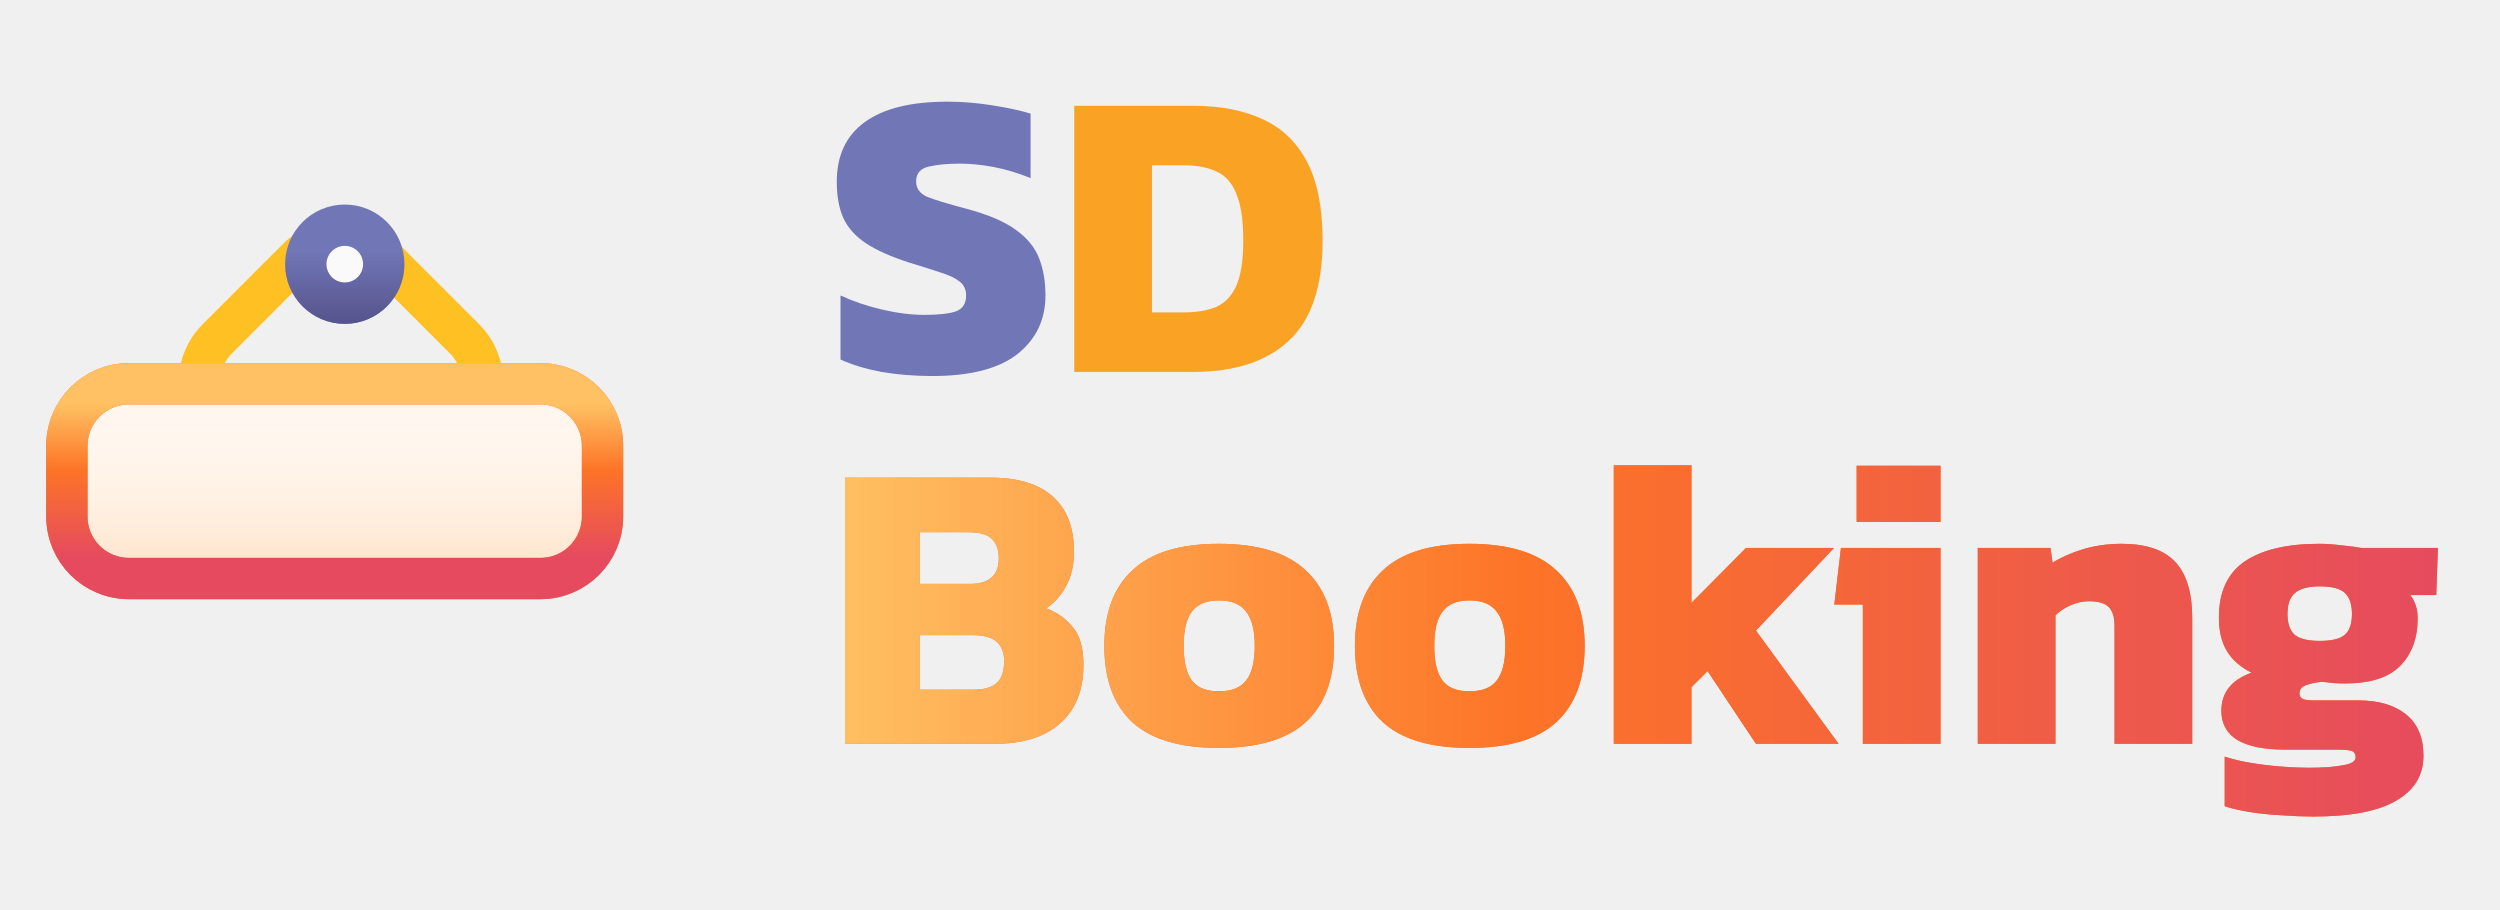
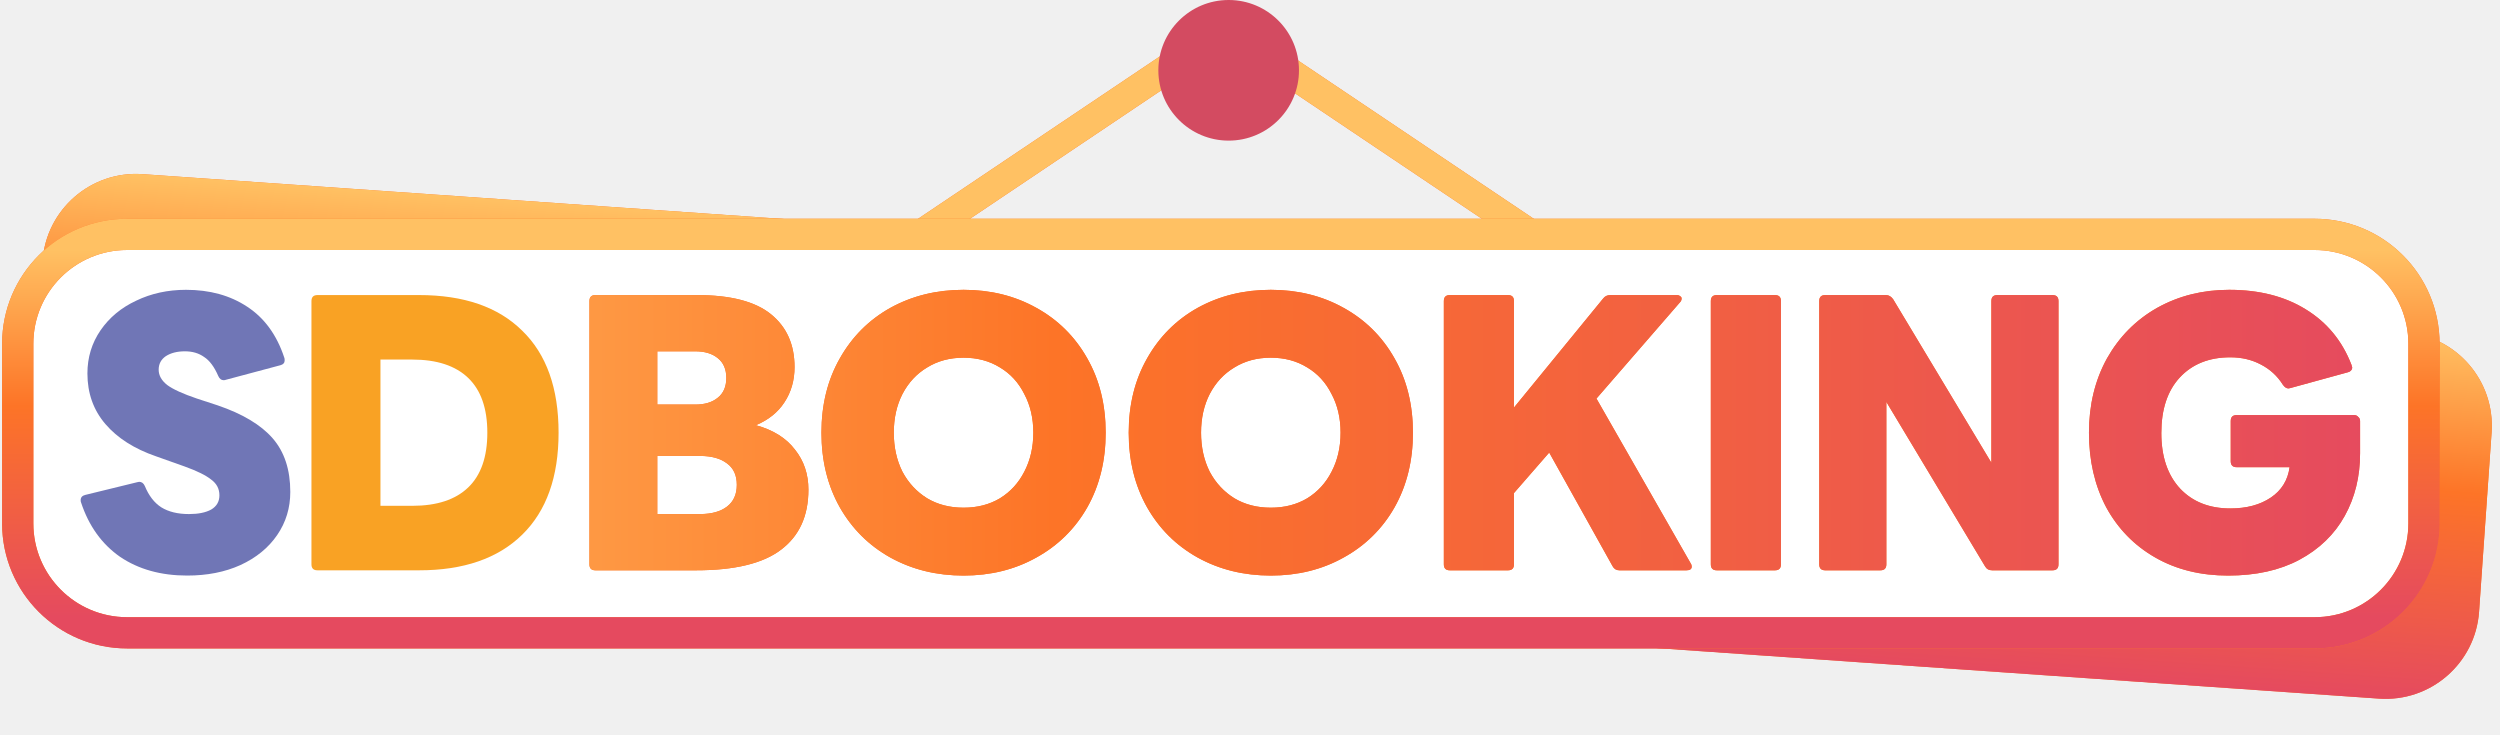
- <svg xmlns="http://www.w3.org/2000/svg" width="121" height="44" viewBox="0 0 121 44" fill="none">
-   <path d="M45.12 18.2C44.253 18.2 43.433 18.133 42.66 18C41.887 17.853 41.227 17.653 40.68 17.4V14.3C41.28 14.58 41.947 14.807 42.68 14.98C43.413 15.153 44.1 15.24 44.74 15.24C45.407 15.24 45.907 15.187 46.24 15.08C46.587 14.96 46.76 14.7 46.76 14.3C46.76 14.02 46.66 13.8 46.46 13.64C46.273 13.48 45.973 13.333 45.56 13.2C45.16 13.067 44.633 12.9 43.98 12.7C43.113 12.42 42.427 12.113 41.92 11.78C41.413 11.447 41.047 11.04 40.82 10.56C40.607 10.08 40.5 9.493 40.5 8.8C40.5 7.533 40.947 6.573 41.84 5.92C42.747 5.253 44.087 4.92 45.86 4.92C46.567 4.92 47.293 4.98 48.04 5.1C48.8 5.22 49.413 5.353 49.88 5.5V8.62C49.253 8.367 48.653 8.187 48.08 8.08C47.507 7.973 46.967 7.92 46.46 7.92C45.873 7.92 45.373 7.967 44.96 8.06C44.547 8.153 44.34 8.393 44.34 8.78C44.34 9.113 44.513 9.36 44.86 9.52C45.22 9.667 45.853 9.86 46.76 10.1C47.813 10.38 48.613 10.72 49.16 11.12C49.72 11.52 50.1 11.987 50.3 12.52C50.5 13.04 50.6 13.633 50.6 14.3C50.6 15.473 50.147 16.42 49.24 17.14C48.333 17.847 46.96 18.2 45.12 18.2Z" fill="#7076B6" />
-   <path d="M51.994 18V5.12H57.754C59.074 5.12 60.2 5.34 61.134 5.78C62.067 6.207 62.78 6.9 63.274 7.86C63.767 8.807 64.014 10.067 64.014 11.64C64.014 13.853 63.474 15.467 62.394 16.48C61.314 17.493 59.767 18 57.754 18H51.994ZM55.754 15.12H57.274C57.9 15.12 58.427 15.033 58.854 14.86C59.28 14.673 59.607 14.333 59.834 13.84C60.06 13.333 60.174 12.6 60.174 11.64C60.174 10.68 60.067 9.94 59.854 9.42C59.654 8.887 59.34 8.52 58.914 8.32C58.487 8.107 57.94 8 57.274 8H55.754V15.12Z" fill="#F9A224" />
-   <path d="M14.379 12.536C15.55 11.364 17.45 11.364 18.621 12.536L22.465 16.379C24.354 18.269 23.016 21.5 20.343 21.5H12.657C9.984 21.5 8.646 18.269 10.536 16.379L14.379 12.536Z" stroke="#FEC023" stroke-width="2" />
-   <circle cx="16.687" cy="12.787" r="1.887" fill="#FAFAFA" />
-   <circle cx="16.687" cy="12.787" r="1.887" stroke="#7076B6" stroke-width="2" />
-   <circle cx="16.687" cy="12.787" r="1.887" stroke="url(#paint0_linear_144_197)" stroke-width="2" />
-   <rect x="3.237" y="18.575" width="25.925" height="9.425" rx="3" fill="#FFF6EE" />
-   <rect x="3.237" y="18.575" width="25.925" height="9.425" rx="3" fill="url(#paint1_linear_144_197)" fill-opacity="0.35" />
-   <rect x="3.237" y="18.575" width="25.925" height="9.425" rx="3" stroke="#FD7427" stroke-width="2" />
-   <rect x="3.237" y="18.575" width="25.925" height="9.425" rx="3" stroke="url(#paint2_linear_144_197)" stroke-width="2" />
-   <path d="M40.9 36V23.12H47.98C49.287 23.12 50.28 23.427 50.96 24.04C51.64 24.653 51.98 25.533 51.98 26.68C51.98 27.347 51.853 27.907 51.6 28.36C51.36 28.813 51.04 29.173 50.64 29.44C51.187 29.653 51.62 29.967 51.94 30.38C52.273 30.78 52.44 31.38 52.44 32.18C52.44 33.393 52.067 34.333 51.32 35C50.573 35.667 49.513 36 48.14 36H40.9ZM44.52 28.26H46.96C47.88 28.26 48.34 27.847 48.34 27.02C48.34 26.607 48.227 26.293 48 26.08C47.787 25.867 47.407 25.76 46.86 25.76H44.52V28.26ZM44.52 33.38H47.12C47.627 33.38 48 33.273 48.24 33.06C48.48 32.847 48.6 32.493 48.6 32C48.6 31.587 48.48 31.273 48.24 31.06C48 30.847 47.6 30.74 47.04 30.74H44.52V33.38ZM58.989 36.2C57.096 36.2 55.696 35.78 54.789 34.94C53.896 34.1 53.449 32.873 53.449 31.26C53.449 29.66 53.903 28.44 54.809 27.6C55.716 26.747 57.109 26.32 58.989 26.32C60.883 26.32 62.283 26.747 63.189 27.6C64.109 28.44 64.569 29.66 64.569 31.26C64.569 32.873 64.116 34.1 63.209 34.94C62.303 35.78 60.896 36.2 58.989 36.2ZM58.989 33.46C59.603 33.46 60.043 33.287 60.309 32.94C60.589 32.593 60.729 32.033 60.729 31.26C60.729 30.5 60.589 29.947 60.309 29.6C60.043 29.24 59.603 29.06 58.989 29.06C58.389 29.06 57.956 29.24 57.689 29.6C57.423 29.947 57.289 30.5 57.289 31.26C57.289 32.033 57.423 32.593 57.689 32.94C57.956 33.287 58.389 33.46 58.989 33.46ZM71.118 36.2C69.225 36.2 67.825 35.78 66.918 34.94C66.025 34.1 65.578 32.873 65.578 31.26C65.578 29.66 66.031 28.44 66.938 27.6C67.845 26.747 69.238 26.32 71.118 26.32C73.011 26.32 74.412 26.747 75.318 27.6C76.238 28.44 76.698 29.66 76.698 31.26C76.698 32.873 76.245 34.1 75.338 34.94C74.431 35.78 73.025 36.2 71.118 36.2ZM71.118 33.46C71.731 33.46 72.171 33.287 72.438 32.94C72.718 32.593 72.858 32.033 72.858 31.26C72.858 30.5 72.718 29.947 72.438 29.6C72.171 29.24 71.731 29.06 71.118 29.06C70.518 29.06 70.085 29.24 69.818 29.6C69.552 29.947 69.418 30.5 69.418 31.26C69.418 32.033 69.552 32.593 69.818 32.94C70.085 33.287 70.518 33.46 71.118 33.46ZM78.107 36V22.52H81.867V29.18L84.507 26.52H88.767L84.987 30.52L88.987 36H84.987L82.647 32.48L81.867 33.26V36H78.107ZM89.861 25.26V22.54H93.921V25.26H89.861ZM90.161 36V29.26H88.781L89.101 26.52H93.921V36H90.161ZM95.724 36V26.52H99.244L99.344 27.24C99.704 27 100.178 26.787 100.764 26.6C101.364 26.413 102.004 26.32 102.684 26.32C103.871 26.32 104.738 26.613 105.284 27.2C105.831 27.787 106.104 28.693 106.104 29.92V36H102.344V30.3C102.344 29.873 102.251 29.567 102.064 29.38C101.878 29.193 101.551 29.1 101.084 29.1C100.804 29.1 100.511 29.167 100.204 29.3C99.911 29.433 99.671 29.593 99.484 29.78V36H95.724ZM111.955 39.52C111.488 39.52 110.981 39.5 110.435 39.46C109.888 39.433 109.368 39.38 108.875 39.3C108.395 39.22 107.995 39.127 107.675 39.02V36.62C108.035 36.74 108.448 36.84 108.915 36.92C109.395 37 109.881 37.06 110.375 37.1C110.868 37.14 111.321 37.16 111.735 37.16C112.441 37.16 112.995 37.12 113.395 37.04C113.808 36.973 114.015 36.847 114.015 36.66C114.015 36.5 113.948 36.393 113.815 36.34C113.681 36.3 113.428 36.28 113.055 36.28H110.555C109.581 36.28 108.828 36.127 108.295 35.82C107.775 35.5 107.515 35.027 107.515 34.4C107.515 33.52 108.001 32.907 108.975 32.56C108.428 32.28 108.028 31.927 107.775 31.5C107.521 31.073 107.395 30.533 107.395 29.88C107.395 28.653 107.808 27.753 108.635 27.18C109.475 26.607 110.681 26.32 112.255 26.32C112.588 26.32 112.961 26.347 113.375 26.4C113.788 26.44 114.088 26.48 114.275 26.52H117.995L117.915 28.8H116.655C116.895 29.107 117.015 29.48 117.015 29.92C117.015 30.893 116.728 31.667 116.155 32.24C115.595 32.8 114.708 33.08 113.495 33.08C113.321 33.08 113.135 33.073 112.935 33.06C112.735 33.033 112.548 33.013 112.375 33C112.081 33.027 111.828 33.08 111.615 33.16C111.401 33.24 111.295 33.373 111.295 33.56C111.295 33.693 111.355 33.787 111.475 33.84C111.595 33.88 111.761 33.9 111.975 33.9H114.155C115.128 33.9 115.895 34.127 116.455 34.58C117.015 35.033 117.295 35.7 117.295 36.58C117.295 37.513 116.861 38.233 115.995 38.74C115.128 39.26 113.781 39.52 111.955 39.52ZM112.275 31.02C112.861 31.02 113.268 30.92 113.495 30.72C113.721 30.52 113.835 30.187 113.835 29.72C113.835 29.253 113.721 28.913 113.495 28.7C113.268 28.487 112.861 28.38 112.275 28.38C111.728 28.38 111.328 28.487 111.075 28.7C110.835 28.9 110.715 29.24 110.715 29.72C110.715 30.173 110.828 30.507 111.055 30.72C111.295 30.92 111.701 31.02 112.275 31.02Z" fill="#FD7427" />
-   <path d="M40.9 36V23.12H47.98C49.287 23.12 50.28 23.427 50.96 24.04C51.64 24.653 51.98 25.533 51.98 26.68C51.98 27.347 51.853 27.907 51.6 28.36C51.36 28.813 51.04 29.173 50.64 29.44C51.187 29.653 51.62 29.967 51.94 30.38C52.273 30.78 52.44 31.38 52.44 32.18C52.44 33.393 52.067 34.333 51.32 35C50.573 35.667 49.513 36 48.14 36H40.9ZM44.52 28.26H46.96C47.88 28.26 48.34 27.847 48.34 27.02C48.34 26.607 48.227 26.293 48 26.08C47.787 25.867 47.407 25.76 46.86 25.76H44.52V28.26ZM44.52 33.38H47.12C47.627 33.38 48 33.273 48.24 33.06C48.48 32.847 48.6 32.493 48.6 32C48.6 31.587 48.48 31.273 48.24 31.06C48 30.847 47.6 30.74 47.04 30.74H44.52V33.38ZM58.989 36.2C57.096 36.2 55.696 35.78 54.789 34.94C53.896 34.1 53.449 32.873 53.449 31.26C53.449 29.66 53.903 28.44 54.809 27.6C55.716 26.747 57.109 26.32 58.989 26.32C60.883 26.32 62.283 26.747 63.189 27.6C64.109 28.44 64.569 29.66 64.569 31.26C64.569 32.873 64.116 34.1 63.209 34.94C62.303 35.78 60.896 36.2 58.989 36.2ZM58.989 33.46C59.603 33.46 60.043 33.287 60.309 32.94C60.589 32.593 60.729 32.033 60.729 31.26C60.729 30.5 60.589 29.947 60.309 29.6C60.043 29.24 59.603 29.06 58.989 29.06C58.389 29.06 57.956 29.24 57.689 29.6C57.423 29.947 57.289 30.5 57.289 31.26C57.289 32.033 57.423 32.593 57.689 32.94C57.956 33.287 58.389 33.46 58.989 33.46ZM71.118 36.2C69.225 36.2 67.825 35.78 66.918 34.94C66.025 34.1 65.578 32.873 65.578 31.26C65.578 29.66 66.031 28.44 66.938 27.6C67.845 26.747 69.238 26.32 71.118 26.32C73.011 26.32 74.412 26.747 75.318 27.6C76.238 28.44 76.698 29.66 76.698 31.26C76.698 32.873 76.245 34.1 75.338 34.94C74.431 35.78 73.025 36.2 71.118 36.2ZM71.118 33.46C71.731 33.46 72.171 33.287 72.438 32.94C72.718 32.593 72.858 32.033 72.858 31.26C72.858 30.5 72.718 29.947 72.438 29.6C72.171 29.24 71.731 29.06 71.118 29.06C70.518 29.06 70.085 29.24 69.818 29.6C69.552 29.947 69.418 30.5 69.418 31.26C69.418 32.033 69.552 32.593 69.818 32.94C70.085 33.287 70.518 33.46 71.118 33.46ZM78.107 36V22.52H81.867V29.18L84.507 26.52H88.767L84.987 30.52L88.987 36H84.987L82.647 32.48L81.867 33.26V36H78.107ZM89.861 25.26V22.54H93.921V25.26H89.861ZM90.161 36V29.26H88.781L89.101 26.52H93.921V36H90.161ZM95.724 36V26.52H99.244L99.344 27.24C99.704 27 100.178 26.787 100.764 26.6C101.364 26.413 102.004 26.32 102.684 26.32C103.871 26.32 104.738 26.613 105.284 27.2C105.831 27.787 106.104 28.693 106.104 29.92V36H102.344V30.3C102.344 29.873 102.251 29.567 102.064 29.38C101.878 29.193 101.551 29.1 101.084 29.1C100.804 29.1 100.511 29.167 100.204 29.3C99.911 29.433 99.671 29.593 99.484 29.78V36H95.724ZM111.955 39.52C111.488 39.52 110.981 39.5 110.435 39.46C109.888 39.433 109.368 39.38 108.875 39.3C108.395 39.22 107.995 39.127 107.675 39.02V36.62C108.035 36.74 108.448 36.84 108.915 36.92C109.395 37 109.881 37.06 110.375 37.1C110.868 37.14 111.321 37.16 111.735 37.16C112.441 37.16 112.995 37.12 113.395 37.04C113.808 36.973 114.015 36.847 114.015 36.66C114.015 36.5 113.948 36.393 113.815 36.34C113.681 36.3 113.428 36.28 113.055 36.28H110.555C109.581 36.28 108.828 36.127 108.295 35.82C107.775 35.5 107.515 35.027 107.515 34.4C107.515 33.52 108.001 32.907 108.975 32.56C108.428 32.28 108.028 31.927 107.775 31.5C107.521 31.073 107.395 30.533 107.395 29.88C107.395 28.653 107.808 27.753 108.635 27.18C109.475 26.607 110.681 26.32 112.255 26.32C112.588 26.32 112.961 26.347 113.375 26.4C113.788 26.44 114.088 26.48 114.275 26.52H117.995L117.915 28.8H116.655C116.895 29.107 117.015 29.48 117.015 29.92C117.015 30.893 116.728 31.667 116.155 32.24C115.595 32.8 114.708 33.08 113.495 33.08C113.321 33.08 113.135 33.073 112.935 33.06C112.735 33.033 112.548 33.013 112.375 33C112.081 33.027 111.828 33.08 111.615 33.16C111.401 33.24 111.295 33.373 111.295 33.56C111.295 33.693 111.355 33.787 111.475 33.84C111.595 33.88 111.761 33.9 111.975 33.9H114.155C115.128 33.9 115.895 34.127 116.455 34.58C117.015 35.033 117.295 35.7 117.295 36.58C117.295 37.513 116.861 38.233 115.995 38.74C115.128 39.26 113.781 39.52 111.955 39.52ZM112.275 31.02C112.861 31.02 113.268 30.92 113.495 30.72C113.721 30.52 113.835 30.187 113.835 29.72C113.835 29.253 113.721 28.913 113.495 28.7C113.268 28.487 112.861 28.38 112.275 28.38C111.728 28.38 111.328 28.487 111.075 28.7C110.835 28.9 110.715 29.24 110.715 29.72C110.715 30.173 110.828 30.507 111.055 30.72C111.295 30.92 111.701 31.02 112.275 31.02Z" fill="url(#paint3_linear_144_197)" />
+ <svg xmlns="http://www.w3.org/2000/svg" width="320" height="94" viewBox="0 0 320 94" fill="none">
+   <line y1="-2" x2="57.395" y2="-2" transform="matrix(0.830153 -0.557535 0.830153 0.557535 109.269 38)" stroke="#FD7427" stroke-width="4" />
+   <line y1="-2" x2="57.395" y2="-2" transform="matrix(0.830153 -0.557535 0.830153 0.557535 109.269 38)" stroke="url(#paint0_linear_552_3533)" stroke-width="4" />
+   <line y1="-2" x2="57.395" y2="-2" transform="matrix(-0.830153 -0.557535 -0.830153 0.557535 204.563 38)" stroke="#FD7427" stroke-width="4" />
+   <line y1="-2" x2="57.395" y2="-2" transform="matrix(-0.830153 -0.557535 -0.830153 0.557535 204.563 38)" stroke="url(#paint1_linear_552_3533)" stroke-width="4" />
+   <circle cx="157.269" cy="9" r="9" fill="#D34B61" />
+   <rect x="6.279" y="21.454" width="314.25" height="47" rx="12" transform="rotate(4 6.27856 21.4541)" fill="#FD7427" />
+   <rect x="6.279" y="21.454" width="314.25" height="47" rx="12" transform="rotate(4 6.27856 21.4541)" fill="url(#paint2_linear_552_3533)" />
+   <rect x="2.269" y="30" width="308" height="51" rx="14" fill="white" />
+   <rect x="2.269" y="30" width="308" height="51" rx="14" stroke="#FD7427" stroke-width="4" />
+   <rect x="2.269" y="30" width="308" height="51" rx="14" stroke="url(#paint3_linear_552_3533)" stroke-width="4" />
+   <path d="M23.957 73.672C20.597 73.672 17.733 72.872 15.365 71.272C13.029 69.64 11.365 67.32 10.373 64.312C10.341 64.248 10.325 64.152 10.325 64.024C10.325 63.672 10.517 63.448 10.901 63.352L17.573 61.72L17.813 61.672C18.133 61.672 18.373 61.848 18.533 62.2C19.045 63.448 19.749 64.36 20.645 64.936C21.573 65.512 22.757 65.8 24.197 65.8C25.381 65.8 26.325 65.608 27.029 65.224C27.733 64.808 28.085 64.2 28.085 63.4C28.085 62.568 27.733 61.896 27.029 61.384C26.357 60.84 25.221 60.28 23.621 59.704L19.973 58.408C17.189 57.448 15.029 56.072 13.493 54.28C11.957 52.488 11.189 50.328 11.189 47.8C11.189 45.752 11.749 43.912 12.869 42.28C13.989 40.648 15.509 39.384 17.429 38.488C19.349 37.56 21.477 37.096 23.813 37.096C26.853 37.096 29.461 37.816 31.637 39.256C33.845 40.696 35.429 42.872 36.389 45.784C36.421 45.848 36.437 45.96 36.437 46.12C36.437 46.44 36.261 46.648 35.909 46.744L28.901 48.616C28.837 48.648 28.741 48.664 28.613 48.664C28.325 48.664 28.101 48.488 27.941 48.136C27.429 46.952 26.821 46.136 26.117 45.688C25.445 45.208 24.629 44.968 23.669 44.968C22.677 44.968 21.861 45.176 21.221 45.592C20.613 46.008 20.309 46.584 20.309 47.32C20.309 48.056 20.677 48.712 21.413 49.288C22.149 49.832 23.413 50.408 25.205 51.016L27.845 51.88C31.045 52.968 33.397 54.376 34.901 56.104C36.405 57.832 37.157 60.12 37.157 62.968C37.157 65.016 36.597 66.856 35.477 68.488C34.357 70.12 32.789 71.4 30.773 72.328C28.789 73.224 26.517 73.672 23.957 73.672Z" fill="#7076B6" />
+   <path d="M40.634 73C40.122 73 39.866 72.744 39.866 72.232V38.536C39.866 38.024 40.122 37.768 40.634 37.768H53.642C59.37 37.768 63.77 39.288 66.842 42.328C69.946 45.336 71.498 49.688 71.498 55.384C71.498 61.048 69.946 65.4 66.842 68.44C63.738 71.48 59.338 73 53.642 73H40.634ZM48.698 46.024V64.744H52.778C55.914 64.744 58.298 63.96 59.93 62.392C61.562 60.824 62.378 58.488 62.378 55.384C62.378 52.28 61.562 49.944 59.93 48.376C58.298 46.808 55.914 46.024 52.778 46.024H48.698Z" fill="#F9A224" />
+   <path d="M76.214 73C75.702 73 75.446 72.744 75.446 72.232V38.536C75.446 38.024 75.702 37.768 76.214 37.768H89.222C93.51 37.768 96.662 38.584 98.678 40.216C100.694 41.848 101.702 44.104 101.702 46.984C101.702 48.68 101.27 50.184 100.406 51.496C99.574 52.776 98.358 53.752 96.758 54.424C98.966 55.032 100.63 56.072 101.75 57.544C102.902 58.984 103.478 60.696 103.478 62.68C103.478 66.04 102.31 68.6 99.974 70.36C97.67 72.12 94.038 73 89.078 73H76.214ZM84.134 44.968V51.784H88.982C90.198 51.784 91.158 51.496 91.862 50.92C92.598 50.344 92.966 49.496 92.966 48.376C92.966 47.256 92.598 46.408 91.862 45.832C91.158 45.256 90.198 44.968 88.982 44.968H84.134ZM84.134 58.36V65.8H89.606C91.078 65.8 92.23 65.48 93.062 64.84C93.894 64.2 94.31 63.272 94.31 62.056C94.31 60.84 93.894 59.928 93.062 59.32C92.23 58.68 91.078 58.36 89.606 58.36H84.134ZM123.335 73.672C119.879 73.672 116.759 72.904 113.975 71.368C111.223 69.832 109.063 67.688 107.495 64.936C105.927 62.152 105.143 58.968 105.143 55.384C105.143 51.8 105.927 48.632 107.495 45.88C109.063 43.096 111.223 40.936 113.975 39.4C116.759 37.864 119.879 37.096 123.335 37.096C126.791 37.096 129.895 37.864 132.647 39.4C135.431 40.936 137.607 43.096 139.175 45.88C140.743 48.632 141.527 51.8 141.527 55.384C141.527 58.968 140.743 62.152 139.175 64.936C137.607 67.688 135.431 69.832 132.647 71.368C129.895 72.904 126.791 73.672 123.335 73.672ZM123.335 64.984C125.095 64.984 126.647 64.584 127.991 63.784C129.335 62.952 130.375 61.816 131.111 60.376C131.879 58.904 132.263 57.24 132.263 55.384C132.263 53.528 131.879 51.88 131.111 50.44C130.375 48.968 129.335 47.832 127.991 47.032C126.647 46.2 125.095 45.784 123.335 45.784C121.575 45.784 120.023 46.2 118.679 47.032C117.335 47.832 116.279 48.968 115.511 50.44C114.775 51.88 114.407 53.528 114.407 55.384C114.407 57.24 114.775 58.904 115.511 60.376C116.279 61.816 117.335 62.952 118.679 63.784C120.023 64.584 121.575 64.984 123.335 64.984ZM162.665 73.672C159.209 73.672 156.089 72.904 153.305 71.368C150.553 69.832 148.393 67.688 146.825 64.936C145.257 62.152 144.473 58.968 144.473 55.384C144.473 51.8 145.257 48.632 146.825 45.88C148.393 43.096 150.553 40.936 153.305 39.4C156.089 37.864 159.209 37.096 162.665 37.096C166.121 37.096 169.225 37.864 171.977 39.4C174.761 40.936 176.937 43.096 178.505 45.88C180.073 48.632 180.857 51.8 180.857 55.384C180.857 58.968 180.073 62.152 178.505 64.936C176.937 67.688 174.761 69.832 171.977 71.368C169.225 72.904 166.121 73.672 162.665 73.672ZM162.665 64.984C164.425 64.984 165.977 64.584 167.321 63.784C168.665 62.952 169.705 61.816 170.441 60.376C171.209 58.904 171.593 57.24 171.593 55.384C171.593 53.528 171.209 51.88 170.441 50.44C169.705 48.968 168.665 47.832 167.321 47.032C165.977 46.2 164.425 45.784 162.665 45.784C160.905 45.784 159.353 46.2 158.009 47.032C156.665 47.832 155.609 48.968 154.841 50.44C154.105 51.88 153.737 53.528 153.737 55.384C153.737 57.24 154.105 58.904 154.841 60.376C155.609 61.816 156.665 62.952 158.009 63.784C159.353 64.584 160.905 64.984 162.665 64.984ZM185.579 73C185.067 73 184.811 72.744 184.811 72.232V38.536C184.811 38.024 185.067 37.768 185.579 37.768H193.019C193.531 37.768 193.787 38.024 193.787 38.536V52.168L205.211 38.2C205.435 37.912 205.739 37.768 206.123 37.768H214.619C214.811 37.768 214.955 37.816 215.051 37.912C215.179 37.976 215.243 38.072 215.243 38.2C215.243 38.392 215.179 38.552 215.051 38.68L204.347 51.016L216.395 72.088C216.491 72.216 216.539 72.36 216.539 72.52C216.539 72.84 216.315 73 215.867 73H207.275C206.891 73 206.603 72.824 206.411 72.472L198.299 57.928L193.787 63.112V72.232C193.787 72.744 193.531 73 193.019 73H185.579ZM219.753 73C219.241 73 218.985 72.744 218.985 72.232V38.536C218.985 38.024 219.241 37.768 219.753 37.768H227.193C227.705 37.768 227.961 38.024 227.961 38.536V72.232C227.961 72.744 227.705 73 227.193 73H219.753ZM233.63 73C233.118 73 232.862 72.744 232.862 72.232V38.536C232.862 38.024 233.118 37.768 233.63 37.768H241.406C241.758 37.768 242.062 37.944 242.318 38.296L254.894 59.224V38.536C254.894 38.024 255.15 37.768 255.662 37.768H262.718C263.23 37.768 263.486 38.024 263.486 38.536V72.232C263.486 72.744 263.23 73 262.718 73H254.99C254.574 73 254.27 72.824 254.078 72.472L241.454 51.448V72.232C241.454 72.744 241.198 73 240.686 73H233.63ZM285.195 73.672C281.675 73.672 278.571 72.904 275.883 71.368C273.195 69.832 271.099 67.688 269.595 64.936C268.123 62.152 267.387 58.968 267.387 55.384C267.387 51.832 268.155 48.664 269.691 45.88C271.259 43.096 273.403 40.936 276.123 39.4C278.875 37.864 281.947 37.096 285.339 37.096C289.179 37.096 292.443 37.928 295.131 39.592C297.851 41.256 299.803 43.624 300.987 46.696C301.051 46.888 301.083 47 301.083 47.032C301.083 47.192 301.019 47.336 300.891 47.464C300.795 47.56 300.667 47.624 300.507 47.656L293.163 49.672L292.923 49.72C292.667 49.72 292.427 49.56 292.203 49.24C291.499 48.12 290.555 47.256 289.371 46.648C288.219 46.04 286.923 45.736 285.483 45.736C282.763 45.736 280.603 46.6 279.003 48.328C277.435 50.024 276.651 52.392 276.651 55.432C276.651 58.44 277.451 60.808 279.051 62.536C280.651 64.232 282.795 65.08 285.483 65.08C287.563 65.08 289.291 64.616 290.667 63.688C292.043 62.76 292.843 61.464 293.067 59.8H286.299C285.787 59.8 285.531 59.544 285.531 59.032V53.896C285.531 53.384 285.787 53.128 286.299 53.128H301.323C301.547 53.128 301.723 53.208 301.851 53.368C302.011 53.496 302.091 53.672 302.091 53.896V58.024C302.091 61 301.435 63.672 300.123 66.04C298.811 68.408 296.875 70.28 294.315 71.656C291.787 73 288.747 73.672 285.195 73.672Z" fill="#FD7427" />
+   <path d="M76.214 73C75.702 73 75.446 72.744 75.446 72.232V38.536C75.446 38.024 75.702 37.768 76.214 37.768H89.222C93.51 37.768 96.662 38.584 98.678 40.216C100.694 41.848 101.702 44.104 101.702 46.984C101.702 48.68 101.27 50.184 100.406 51.496C99.574 52.776 98.358 53.752 96.758 54.424C98.966 55.032 100.63 56.072 101.75 57.544C102.902 58.984 103.478 60.696 103.478 62.68C103.478 66.04 102.31 68.6 99.974 70.36C97.67 72.12 94.038 73 89.078 73H76.214ZM84.134 44.968V51.784H88.982C90.198 51.784 91.158 51.496 91.862 50.92C92.598 50.344 92.966 49.496 92.966 48.376C92.966 47.256 92.598 46.408 91.862 45.832C91.158 45.256 90.198 44.968 88.982 44.968H84.134ZM84.134 58.36V65.8H89.606C91.078 65.8 92.23 65.48 93.062 64.84C93.894 64.2 94.31 63.272 94.31 62.056C94.31 60.84 93.894 59.928 93.062 59.32C92.23 58.68 91.078 58.36 89.606 58.36H84.134ZM123.335 73.672C119.879 73.672 116.759 72.904 113.975 71.368C111.223 69.832 109.063 67.688 107.495 64.936C105.927 62.152 105.143 58.968 105.143 55.384C105.143 51.8 105.927 48.632 107.495 45.88C109.063 43.096 111.223 40.936 113.975 39.4C116.759 37.864 119.879 37.096 123.335 37.096C126.791 37.096 129.895 37.864 132.647 39.4C135.431 40.936 137.607 43.096 139.175 45.88C140.743 48.632 141.527 51.8 141.527 55.384C141.527 58.968 140.743 62.152 139.175 64.936C137.607 67.688 135.431 69.832 132.647 71.368C129.895 72.904 126.791 73.672 123.335 73.672ZM123.335 64.984C125.095 64.984 126.647 64.584 127.991 63.784C129.335 62.952 130.375 61.816 131.111 60.376C131.879 58.904 132.263 57.24 132.263 55.384C132.263 53.528 131.879 51.88 131.111 50.44C130.375 48.968 129.335 47.832 127.991 47.032C126.647 46.2 125.095 45.784 123.335 45.784C121.575 45.784 120.023 46.2 118.679 47.032C117.335 47.832 116.279 48.968 115.511 50.44C114.775 51.88 114.407 53.528 114.407 55.384C114.407 57.24 114.775 58.904 115.511 60.376C116.279 61.816 117.335 62.952 118.679 63.784C120.023 64.584 121.575 64.984 123.335 64.984ZM162.665 73.672C159.209 73.672 156.089 72.904 153.305 71.368C150.553 69.832 148.393 67.688 146.825 64.936C145.257 62.152 144.473 58.968 144.473 55.384C144.473 51.8 145.257 48.632 146.825 45.88C148.393 43.096 150.553 40.936 153.305 39.4C156.089 37.864 159.209 37.096 162.665 37.096C166.121 37.096 169.225 37.864 171.977 39.4C174.761 40.936 176.937 43.096 178.505 45.88C180.073 48.632 180.857 51.8 180.857 55.384C180.857 58.968 180.073 62.152 178.505 64.936C176.937 67.688 174.761 69.832 171.977 71.368C169.225 72.904 166.121 73.672 162.665 73.672ZM162.665 64.984C164.425 64.984 165.977 64.584 167.321 63.784C168.665 62.952 169.705 61.816 170.441 60.376C171.209 58.904 171.593 57.24 171.593 55.384C171.593 53.528 171.209 51.88 170.441 50.44C169.705 48.968 168.665 47.832 167.321 47.032C165.977 46.2 164.425 45.784 162.665 45.784C160.905 45.784 159.353 46.2 158.009 47.032C156.665 47.832 155.609 48.968 154.841 50.44C154.105 51.88 153.737 53.528 153.737 55.384C153.737 57.24 154.105 58.904 154.841 60.376C155.609 61.816 156.665 62.952 158.009 63.784C159.353 64.584 160.905 64.984 162.665 64.984ZM185.579 73C185.067 73 184.811 72.744 184.811 72.232V38.536C184.811 38.024 185.067 37.768 185.579 37.768H193.019C193.531 37.768 193.787 38.024 193.787 38.536V52.168L205.211 38.2C205.435 37.912 205.739 37.768 206.123 37.768H214.619C214.811 37.768 214.955 37.816 215.051 37.912C215.179 37.976 215.243 38.072 215.243 38.2C215.243 38.392 215.179 38.552 215.051 38.68L204.347 51.016L216.395 72.088C216.491 72.216 216.539 72.36 216.539 72.52C216.539 72.84 216.315 73 215.867 73H207.275C206.891 73 206.603 72.824 206.411 72.472L198.299 57.928L193.787 63.112V72.232C193.787 72.744 193.531 73 193.019 73H185.579ZM219.753 73C219.241 73 218.985 72.744 218.985 72.232V38.536C218.985 38.024 219.241 37.768 219.753 37.768H227.193C227.705 37.768 227.961 38.024 227.961 38.536V72.232C227.961 72.744 227.705 73 227.193 73H219.753ZM233.63 73C233.118 73 232.862 72.744 232.862 72.232V38.536C232.862 38.024 233.118 37.768 233.63 37.768H241.406C241.758 37.768 242.062 37.944 242.318 38.296L254.894 59.224V38.536C254.894 38.024 255.15 37.768 255.662 37.768H262.718C263.23 37.768 263.486 38.024 263.486 38.536V72.232C263.486 72.744 263.23 73 262.718 73H254.99C254.574 73 254.27 72.824 254.078 72.472L241.454 51.448V72.232C241.454 72.744 241.198 73 240.686 73H233.63ZM285.195 73.672C281.675 73.672 278.571 72.904 275.883 71.368C273.195 69.832 271.099 67.688 269.595 64.936C268.123 62.152 267.387 58.968 267.387 55.384C267.387 51.832 268.155 48.664 269.691 45.88C271.259 43.096 273.403 40.936 276.123 39.4C278.875 37.864 281.947 37.096 285.339 37.096C289.179 37.096 292.443 37.928 295.131 39.592C297.851 41.256 299.803 43.624 300.987 46.696C301.051 46.888 301.083 47 301.083 47.032C301.083 47.192 301.019 47.336 300.891 47.464C300.795 47.56 300.667 47.624 300.507 47.656L293.163 49.672L292.923 49.72C292.667 49.72 292.427 49.56 292.203 49.24C291.499 48.12 290.555 47.256 289.371 46.648C288.219 46.04 286.923 45.736 285.483 45.736C282.763 45.736 280.603 46.6 279.003 48.328C277.435 50.024 276.651 52.392 276.651 55.432C276.651 58.44 277.451 60.808 279.051 62.536C280.651 64.232 282.795 65.08 285.483 65.08C287.563 65.08 289.291 64.616 290.667 63.688C292.043 62.76 292.843 61.464 293.067 59.8H286.299C285.787 59.8 285.531 59.544 285.531 59.032V53.896C285.531 53.384 285.787 53.128 286.299 53.128H301.323C301.547 53.128 301.723 53.208 301.851 53.368C302.011 53.496 302.091 53.672 302.091 53.896V58.024C302.091 61 301.435 63.672 300.123 66.04C298.811 68.408 296.875 70.28 294.315 71.656C291.787 73 288.747 73.672 285.195 73.672Z" fill="url(#paint4_linear_552_3533)" />
  <defs>
-     <linearGradient id="paint0_linear_144_197" x1="16.687" y1="9.9" x2="16.687" y2="15.675" gradientUnits="userSpaceOnUse">
-       <stop offset="0.395" stop-color="#56538C" stop-opacity="0" />
-       <stop offset="1" stop-color="#56538C" />
+     <linearGradient id="paint0_linear_552_3533" x1="28.698" y1="0" x2="28.698" y2="1" gradientUnits="userSpaceOnUse">
+       <stop stop-color="#FFC163" />
+       <stop offset="0.22" stop-color="#FD7427" />
+       <stop offset="0.57" stop-color="#E54A5F" />
+       <stop offset="1" stop-color="#2915C1" />
    </linearGradient>
-     <linearGradient id="paint1_linear_144_197" x1="16.2" y1="19.575" x2="16.2" y2="27" gradientUnits="userSpaceOnUse">
-       <stop stop-color="white" stop-opacity="0" />
-       <stop offset="1" stop-color="#FFC895" />
+     <linearGradient id="paint1_linear_552_3533" x1="28.698" y1="0" x2="28.698" y2="1" gradientUnits="userSpaceOnUse">
+       <stop stop-color="#FFC163" />
+       <stop offset="0.22" stop-color="#FD7427" />
+       <stop offset="0.57" stop-color="#E54A5F" />
+       <stop offset="1" stop-color="#2915C1" />
    </linearGradient>
-     <linearGradient id="paint2_linear_144_197" x1="16.2" y1="19.575" x2="16.2" y2="27" gradientUnits="userSpaceOnUse">
+     <linearGradient id="paint2_linear_552_3533" x1="163.403" y1="21.454" x2="163.403" y2="68.454" gradientUnits="userSpaceOnUse">
      <stop stop-color="#FFC163" />
      <stop offset="0.425" stop-color="#FD7427" />
      <stop offset="1" stop-color="#E54A5F" />
    </linearGradient>
-     <linearGradient id="paint3_linear_144_197" x1="40" y1="29" x2="119" y2="29" gradientUnits="userSpaceOnUse">
+     <linearGradient id="paint3_linear_552_3533" x1="156.269" y1="32" x2="156.269" y2="79" gradientUnits="userSpaceOnUse">
+       <stop stop-color="#FFC163" />
+       <stop offset="0.425" stop-color="#FD7427" />
+       <stop offset="1" stop-color="#E54A5F" />
+     </linearGradient>
+     <linearGradient id="paint4_linear_552_3533" x1="9.269" y1="56" x2="305.269" y2="56" gradientUnits="userSpaceOnUse">
      <stop stop-color="#FFC163" />
      <stop offset="0.425" stop-color="#FD7427" />
      <stop offset="1" stop-color="#E54A5F" />
    </linearGradient>
  </defs>
</svg>
